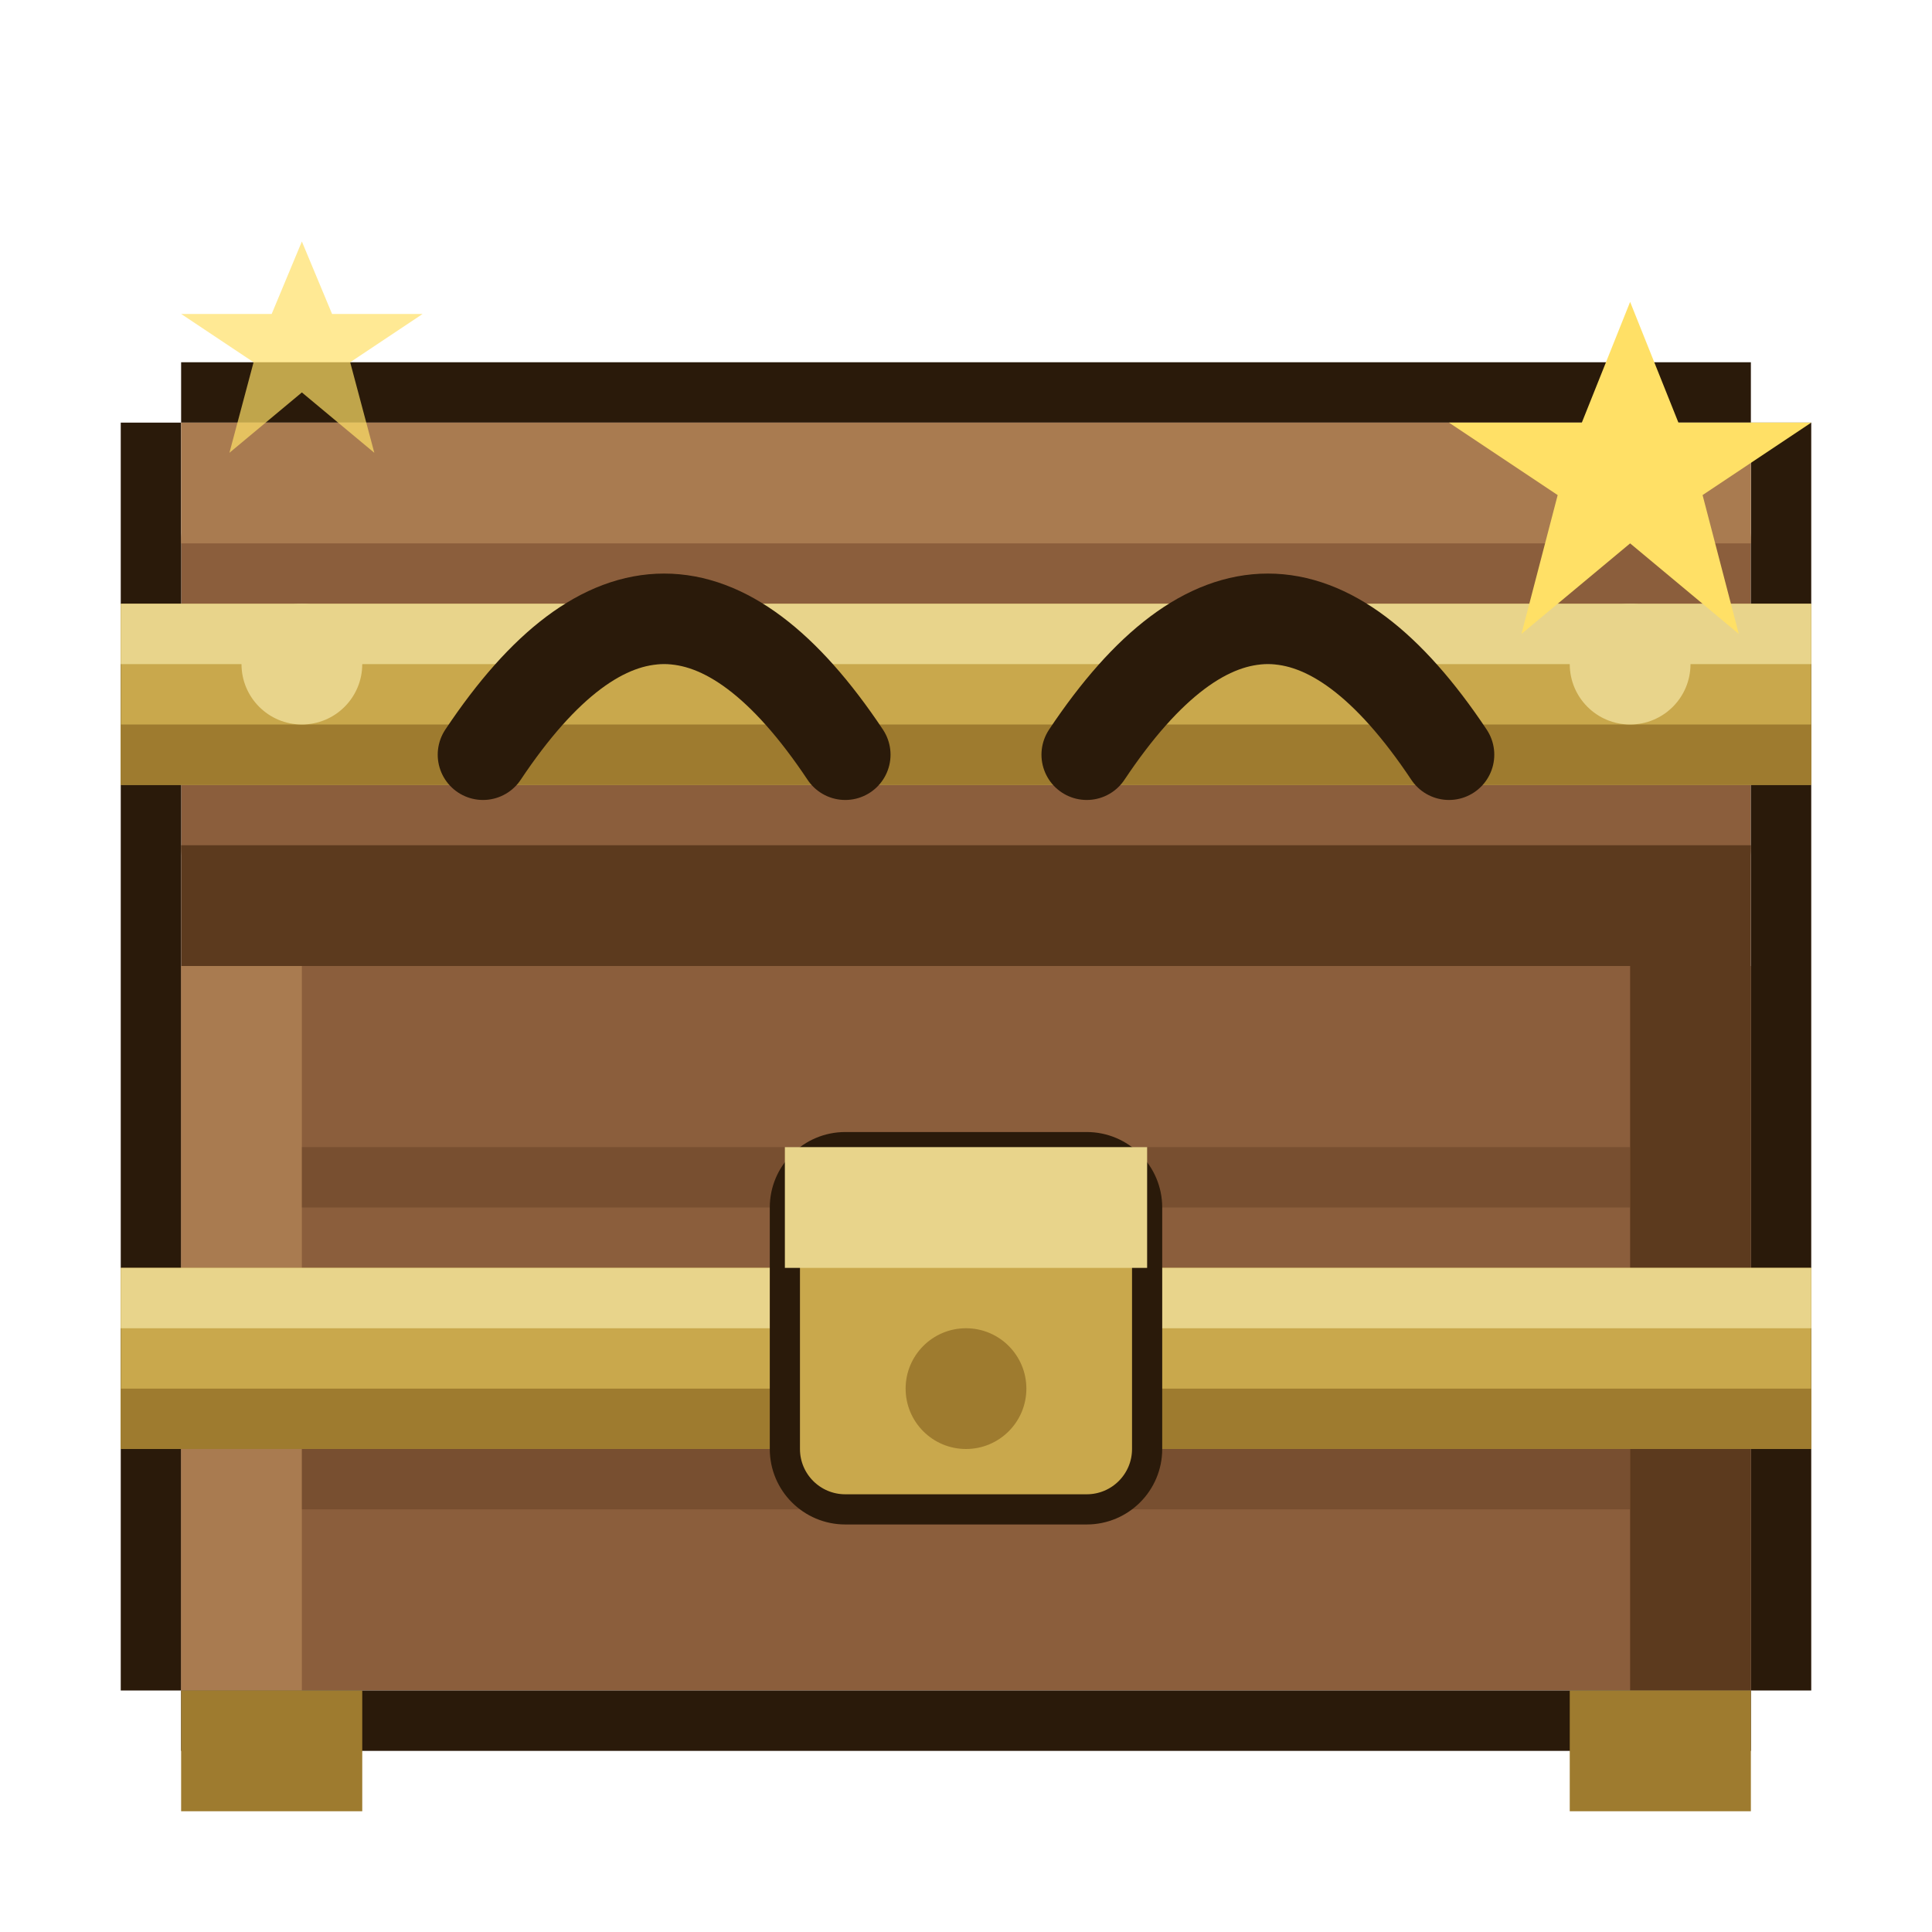
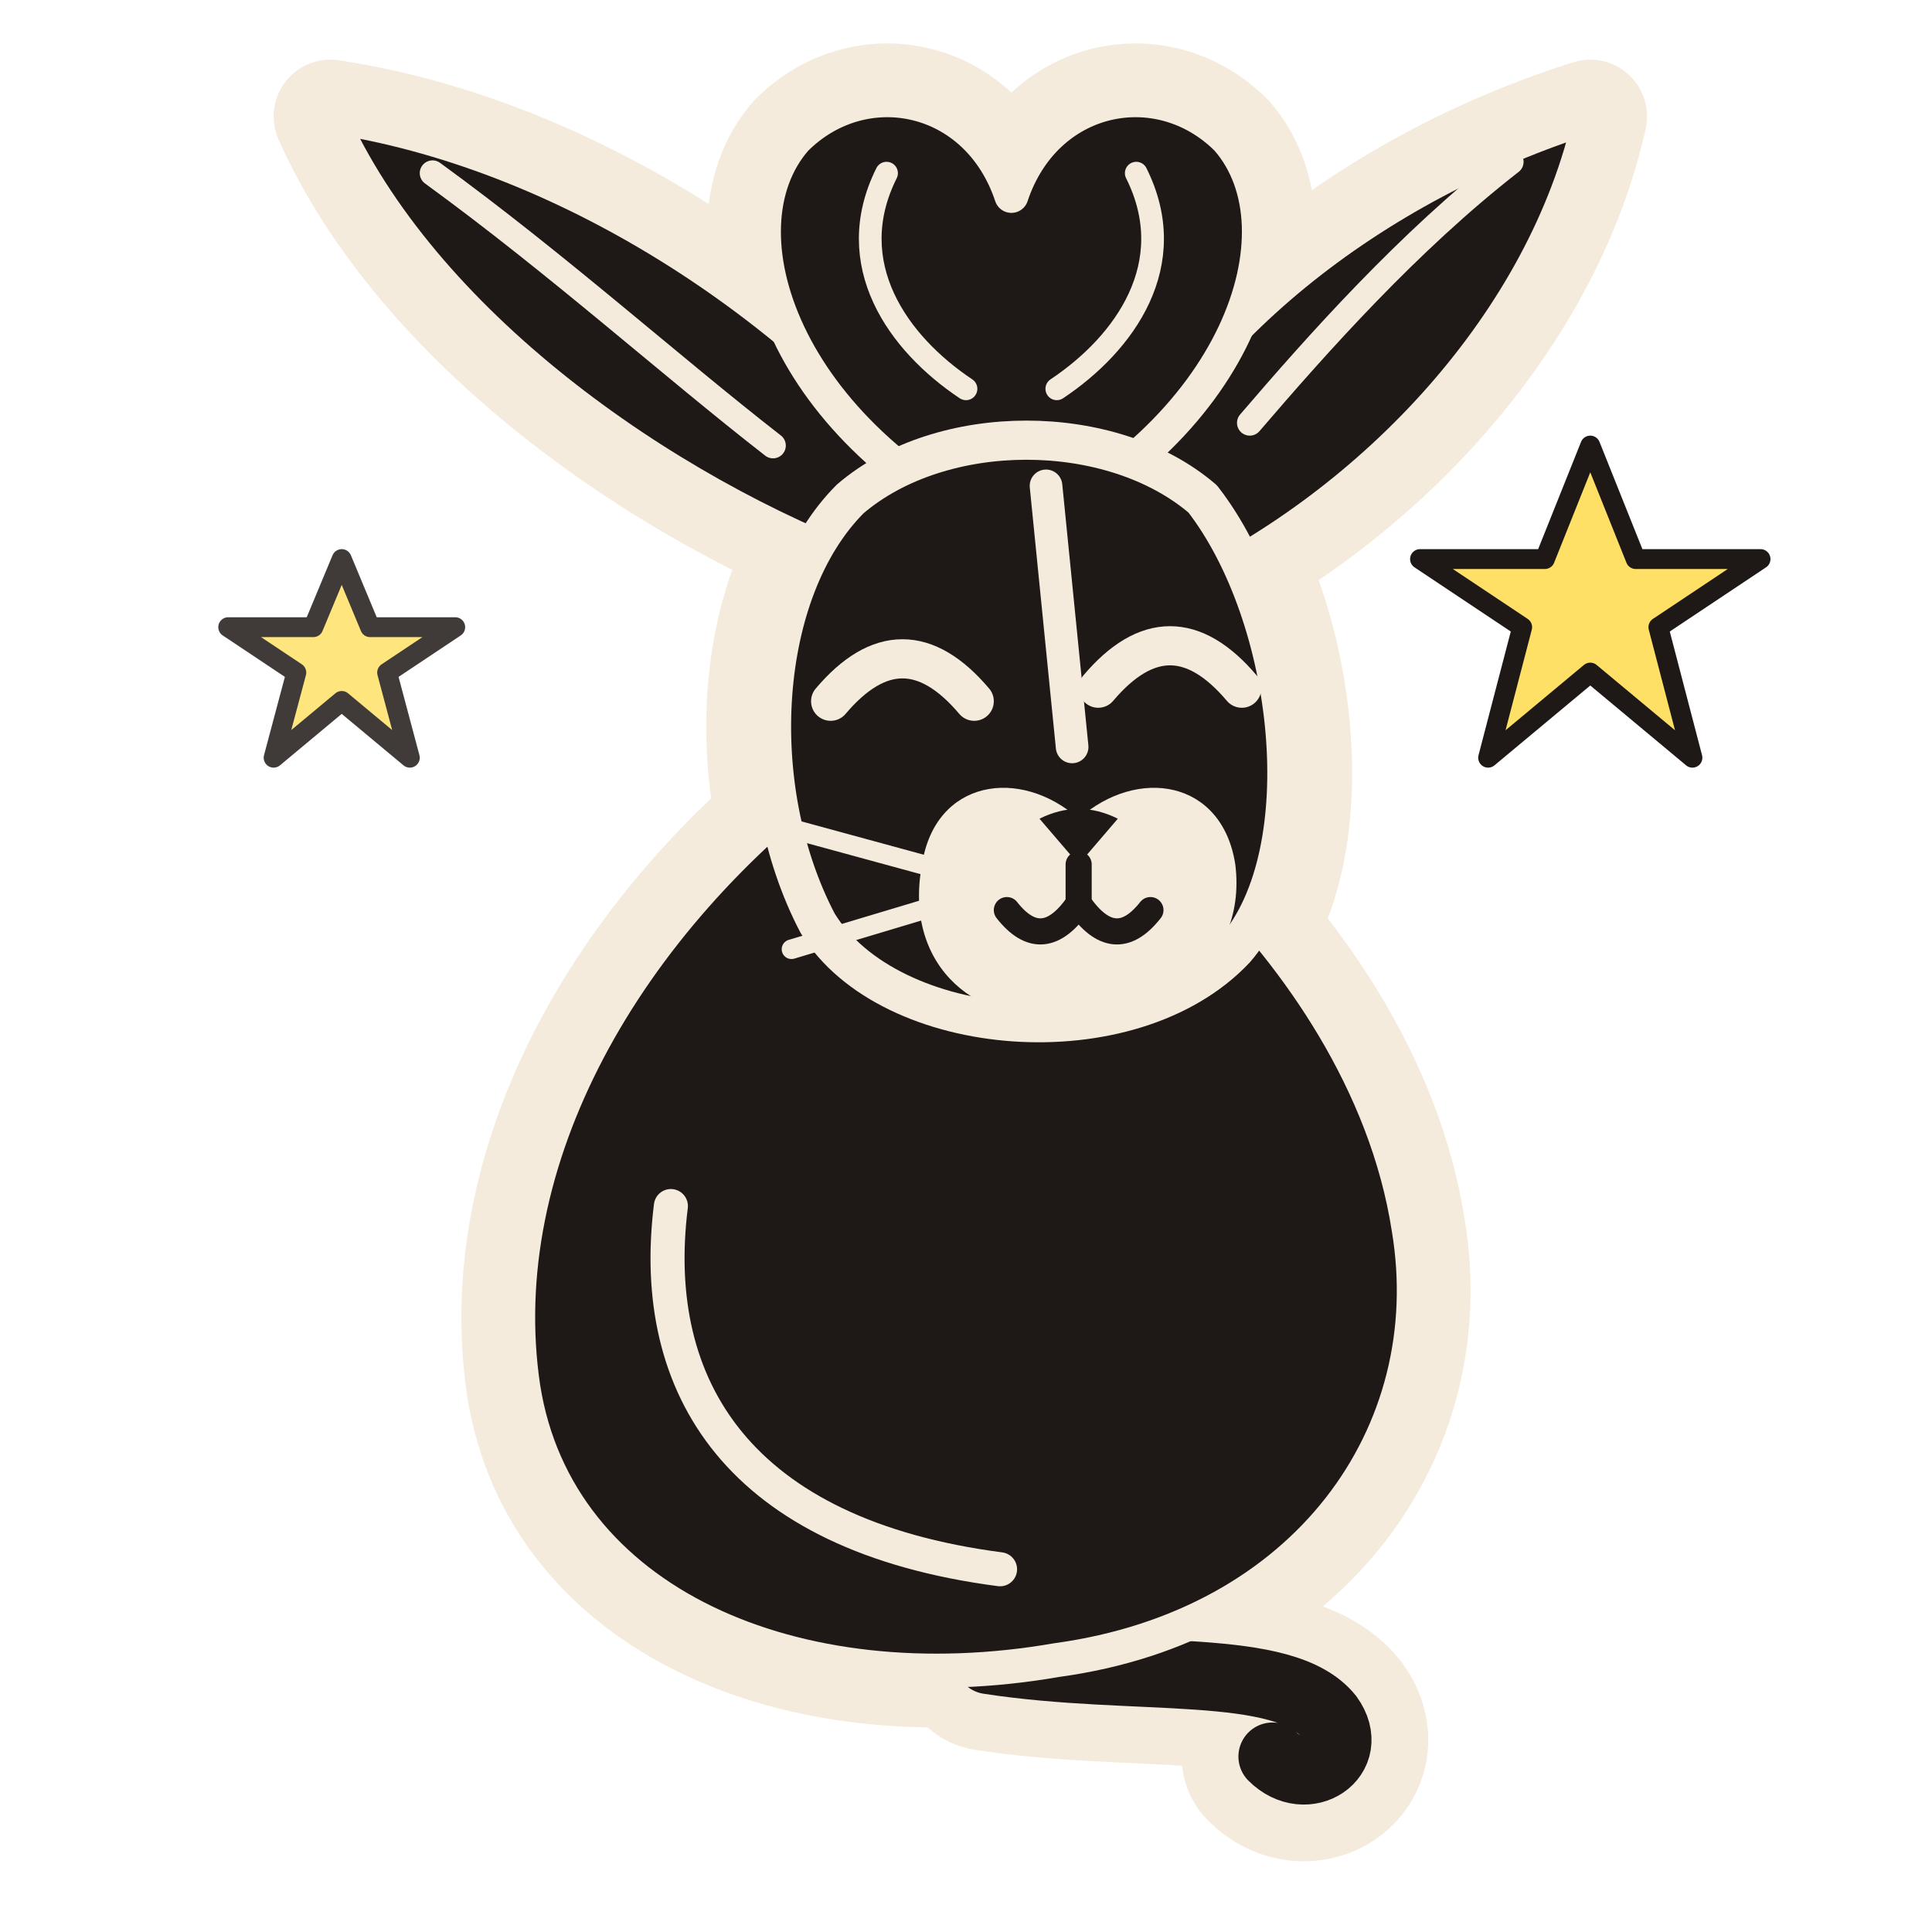
<svg xmlns="http://www.w3.org/2000/svg" viewBox="0 0 32 32" shape-rendering="geometricPrecision">
  <style>
    .body { animation: bounce 2s ease-in-out infinite; transform-origin: 16px 16px; }
+     .curl { animation: curl 2.4s ease-in-out infinite; transform-origin: 16.4px 28.4px; }
    .sparkles { animation: sparkle 1.2s ease-in-out infinite; }
    @keyframes bounce { 0%, 100% { transform: translateY(0); } 50% { transform: translateY(-1px); } }
    @keyframes sparkle { 0%, 100% { opacity: 1; } 50% { opacity: 0.4; } }
+     @keyframes curl { 0%, 100% { transform: rotate(-8deg); } 50% { transform: rotate(8deg); } }
    @media (prefers-reduced-motion: reduce) { [class] { animation: none; } }
  </style>
-   <g class="body">
-     <rect x="3" y="16" width="26" height="12" fill="#8B5E3C" />
-     <rect x="2" y="16" width="1" height="12" fill="#2A1A0A" />
-     <rect x="29" y="16" width="1" height="12" fill="#2A1A0A" />
-     <rect x="3" y="28" width="26" height="1" fill="#2A1A0A" />
-     <rect x="3" y="16" width="2" height="12" fill="#A97B50" />
-     <rect x="27" y="16" width="2" height="12" fill="#5C3A1E" />
-     <rect x="5" y="19" width="22" height="1" fill="#5C3A1E" opacity="0.4" />
-     <rect x="5" y="24" width="22" height="1" fill="#5C3A1E" opacity="0.4" />
-     <rect x="2" y="21" width="28" height="3" fill="#C9A84C" />
-     <rect x="2" y="21" width="28" height="1" fill="#E8D48B" />
-     <rect x="2" y="23" width="28" height="1" fill="#9E7B2F" />
-     <rect x="13" y="19" width="6" height="6" rx="1" fill="#C9A84C" stroke="#2A1A0A" stroke-width="0.5" />
-     <rect x="13" y="19" width="6" height="2" fill="#E8D48B" />
-     <rect x="15" y="22" width="2" height="2" rx="1" fill="#9E7B2F" />
-     <rect x="3" y="28" width="3" height="2" fill="#9E7B2F" />
-     <rect x="26" y="28" width="3" height="2" fill="#9E7B2F" />
-     <g>
-       <rect x="3" y="7" width="26" height="9" rx="2" fill="#8B5E3C" />
-       <rect x="2" y="7" width="1" height="9" fill="#2A1A0A" />
-       <rect x="29" y="7" width="1" height="9" fill="#2A1A0A" />
-       <rect x="3" y="6" width="26" height="1" fill="#2A1A0A" />
-       <rect x="3" y="7" width="26" height="2" fill="#A97B50" />
-       <rect x="3" y="14" width="26" height="2" fill="#5C3A1E" />
-       <rect x="2" y="10" width="28" height="3" fill="#C9A84C" />
-       <rect x="2" y="10" width="28" height="1" fill="#E8D48B" />
-       <rect x="2" y="12" width="28" height="1" fill="#9E7B2F" />
-       <circle cx="5" cy="11" r="1" fill="#E8D48B" />
-       <circle cx="27" cy="11" r="1" fill="#E8D48B" />
-     </g>
-     <g>
-       <path d="M8 12.5 Q11 8 14 12.5" fill="none" stroke="#2A1A0A" stroke-width="1.5" stroke-linecap="round" />
-       <path d="M18 12.5 Q21 8 24 12.5" fill="none" stroke="#2A1A0A" stroke-width="1.5" stroke-linecap="round" />
-     </g>
-     <g class="sparkles">
-       <polygon points="27,5 27.8,7 30,7 28.2,8.2 28.8,10.5 27,9 25.2,10.5 25.8,8.2 24,7 26.2,7" fill="#FFE066" />
-       <polygon points="5,4 5.5,5.2 7,5.2 5.8,6 6.2,7.5 5,6.5 3.8,7.5 4.2,6 3,5.2 4.5,5.2" fill="#FFE066" opacity="0.7" />
+   <g transform="matrix(0.94 0 0 0.94 0.96 0.8)">
+     <g class="body">
+       <path class="curl" d="M16.4 28.4 C 19 28.8, 21.6 28.4, 22.4 29.4 C 22.9 30.1, 22 30.7, 21.4 30.1" fill="none" stroke="#F4EBDD" stroke-width="3.2" stroke-linecap="round" />
+       <path d="M13.8 12.6 C 10 15.4, 7.6 19.6, 8.2 23.6 C 8.8 27.4, 13 29.2, 17.6 28.4 C 22 27.8, 24.4 24.4, 23.8 20.8 C 23.4 18.2, 21.8 16, 20.4 14.6 Z" fill="#F4EBDD" stroke="#F4EBDD" stroke-width="2.0" stroke-linejoin="round" />
+       <path class="ear-l" d="M14.4 9.2 C 10.6 7.8, 6.4 4.8, 4.8 1.2 C 8.8 1.8, 13 4.4, 15.8 8 Z" fill="#F4EBDD" stroke="#F4EBDD" stroke-width="2.0" stroke-linejoin="round" />
+       <path class="ear-r" d="M18.4 8.4 C 19.8 5, 23.2 2.4, 27 1.2 C 26.2 4.8, 23.2 8, 19.8 9.6 Z" fill="#F4EBDD" stroke="#F4EBDD" stroke-width="2.0" stroke-linejoin="round" />
+       <path d="M16.8 8.6 C 12.8 6.8, 11.6 3.2, 13 1.6 C 14.2 0.4, 16.2 0.8, 16.8 2.6 C 17.4 0.8, 19.4 0.4, 20.6 1.6 C 22 3.2, 20.8 6.8, 16.8 8.6 Z" fill="#F4EBDD" stroke="#F4EBDD" stroke-width="2.0" stroke-linejoin="round" />
+       <path transform="matrix(1.15 0 0 1.15 -2.6 -1.95)" d="M14.4 8.6 C 13 10, 12.8 13, 13.9 15.1 C 15 16.9, 18.7 17.2, 20.3 15.5 C 21.6 14, 21.2 10.4, 19.8 8.6 C 18.4 7.4, 15.8 7.4, 14.4 8.6 Z" fill="#F4EBDD" stroke="#F4EBDD" stroke-width="2.0" stroke-linejoin="round" />
+       <path class="curl" d="M16.4 28.4 C 19 28.8, 21.6 28.4, 22.4 29.4 C 22.9 30.1, 22 30.7, 21.4 30.1" fill="none" stroke="#F4EBDD" stroke-width="2.4" stroke-linecap="round" />
+       <path class="curl" d="M16.4 28.4 C 19 28.8, 21.6 28.4, 22.4 29.4 C 22.9 30.1, 22 30.7, 21.4 30.1" fill="none" stroke="#1E1916" stroke-width="1.2" stroke-linecap="round" />
+       <path d="M13.8 12.6 C 10 15.4, 7.6 19.6, 8.2 23.6 C 8.8 27.4, 13 29.2, 17.6 28.4 C 22 27.8, 24.4 24.4, 23.8 20.8 C 23.4 18.2, 21.8 16, 20.4 14.6 Z" fill="#1E1916" stroke="#F4EBDD" stroke-width="0.6" stroke-linejoin="round" />
+       <path class="ear-l" d="M14.4 9.2 C 10.6 7.8, 6.4 4.8, 4.8 1.2 C 8.8 1.8, 13 4.4, 15.8 8 Z" fill="#1E1916" stroke="#F4EBDD" stroke-width="0.6" stroke-linejoin="round" />
+       <path class="ear-r" d="M18.4 8.4 C 19.8 5, 23.2 2.4, 27 1.2 C 26.2 4.8, 23.2 8, 19.8 9.6 Z" fill="#1E1916" stroke="#F4EBDD" stroke-width="0.6" stroke-linejoin="round" />
+       <path d="M16.8 8.6 C 12.8 6.8, 11.6 3.2, 13 1.6 C 14.2 0.4, 16.2 0.8, 16.8 2.6 C 17.4 0.8, 19.4 0.4, 20.6 1.6 C 22 3.2, 20.8 6.8, 16.8 8.6 Z" fill="#1E1916" stroke="#F4EBDD" stroke-width="0.6" stroke-linejoin="round" />
+       <path transform="matrix(1.15 0 0 1.15 -2.6 -1.95)" d="M14.4 8.6 C 13 10, 12.8 13, 13.9 15.1 C 15 16.9, 18.7 17.2, 20.3 15.5 C 21.6 14, 21.2 10.4, 19.8 8.6 C 18.4 7.4, 15.8 7.4, 14.4 8.6 Z" fill="#1E1916" stroke="#F4EBDD" stroke-width="0.6" stroke-linejoin="round" />
+       <path d="M10.8 20.4 C 10.4 23.6, 12 26.2, 16.6 26.8" fill="none" stroke="#F4EBDD" stroke-width="0.6" stroke-linecap="round" />
+       <path d="M6.6 2.2 C 8.8 3.8, 10.8 5.6, 12.6 7 M25.6 2 C 23.8 3.4, 22.2 5.2, 21 6.6" fill="none" stroke="#F4EBDD" stroke-width="0.45" stroke-linecap="round" />
+       <path d="M14.6 2.2 C 13.8 3.8, 14.8 5.2, 16 6 M19 2.2 C 19.8 3.8, 18.8 5.2, 17.6 6" fill="none" stroke="#F4EBDD" stroke-width="0.4" stroke-linecap="round" />
+       <g transform="matrix(1.15 0 0 1.15 -2.6 -1.95)">
+         <path d="M17.4 8.4 L 17.8 12.4" fill="none" stroke="#F4EBDD" stroke-width="0.5" stroke-linecap="round" />
+         <path d="M15.5 14.2 C 15.2 15.8, 16.4 16.7, 17.7 16.5 C 19 16.7, 20.5 15.8, 20.3 14.2 C 20.1 12.9, 18.8 12.7, 17.9 13.5 C 17 12.7, 15.7 12.9, 15.5 14.2 Z" fill="#F4EBDD" />
+         <path d="M15.5 14.2 L 13.3 13.6 M15.5 14.9 L 13.5 15.5" fill="none" stroke="#F4EBDD" stroke-width="0.3" stroke-linecap="round" />
+         <path d="M17.3 13.5 Q 17.9 13.2 18.5 13.5 L 17.9 14.2 Z" fill="#1E1916" />
+         <path d="M14.1 11.7 Q 15.2 10.4 16.3 11.7" fill="none" stroke="#F4EBDD" stroke-width="0.6" stroke-linecap="round" />
+         <path d="M18.2 11.5 Q 19.3 10.2 20.4 11.5" fill="none" stroke="#F4EBDD" stroke-width="0.6" stroke-linecap="round" />
+         <path d="M17.9 14.2 L 17.9 14.8 M16.8 14.9 Q 17.35 15.6 17.9 14.8 Q 18.45 15.6 19 14.9" fill="none" stroke="#1E1916" stroke-width="0.4" stroke-linecap="round" stroke-linejoin="round" />
+       </g>
+       <g class="sparkles">
+         <polygon points="27,7 27.8,9 30,9 28.2,10.2 28.8,12.5 27,11 25.2,12.5 25.8,10.2 24,9 26.2,9" fill="#FFE066" stroke="#1E1916" stroke-width="0.35" stroke-linejoin="round" />
+         <polygon points="5,9 5.5,10.2 7,10.2 5.8,11 6.2,12.5 5,11.5 3.8,12.5 4.2,11 3,10.2 4.5,10.2" fill="#FFE066" stroke="#1E1916" stroke-width="0.35" stroke-linejoin="round" opacity="0.85" />
+       </g>
    </g>
  </g>
</svg>
